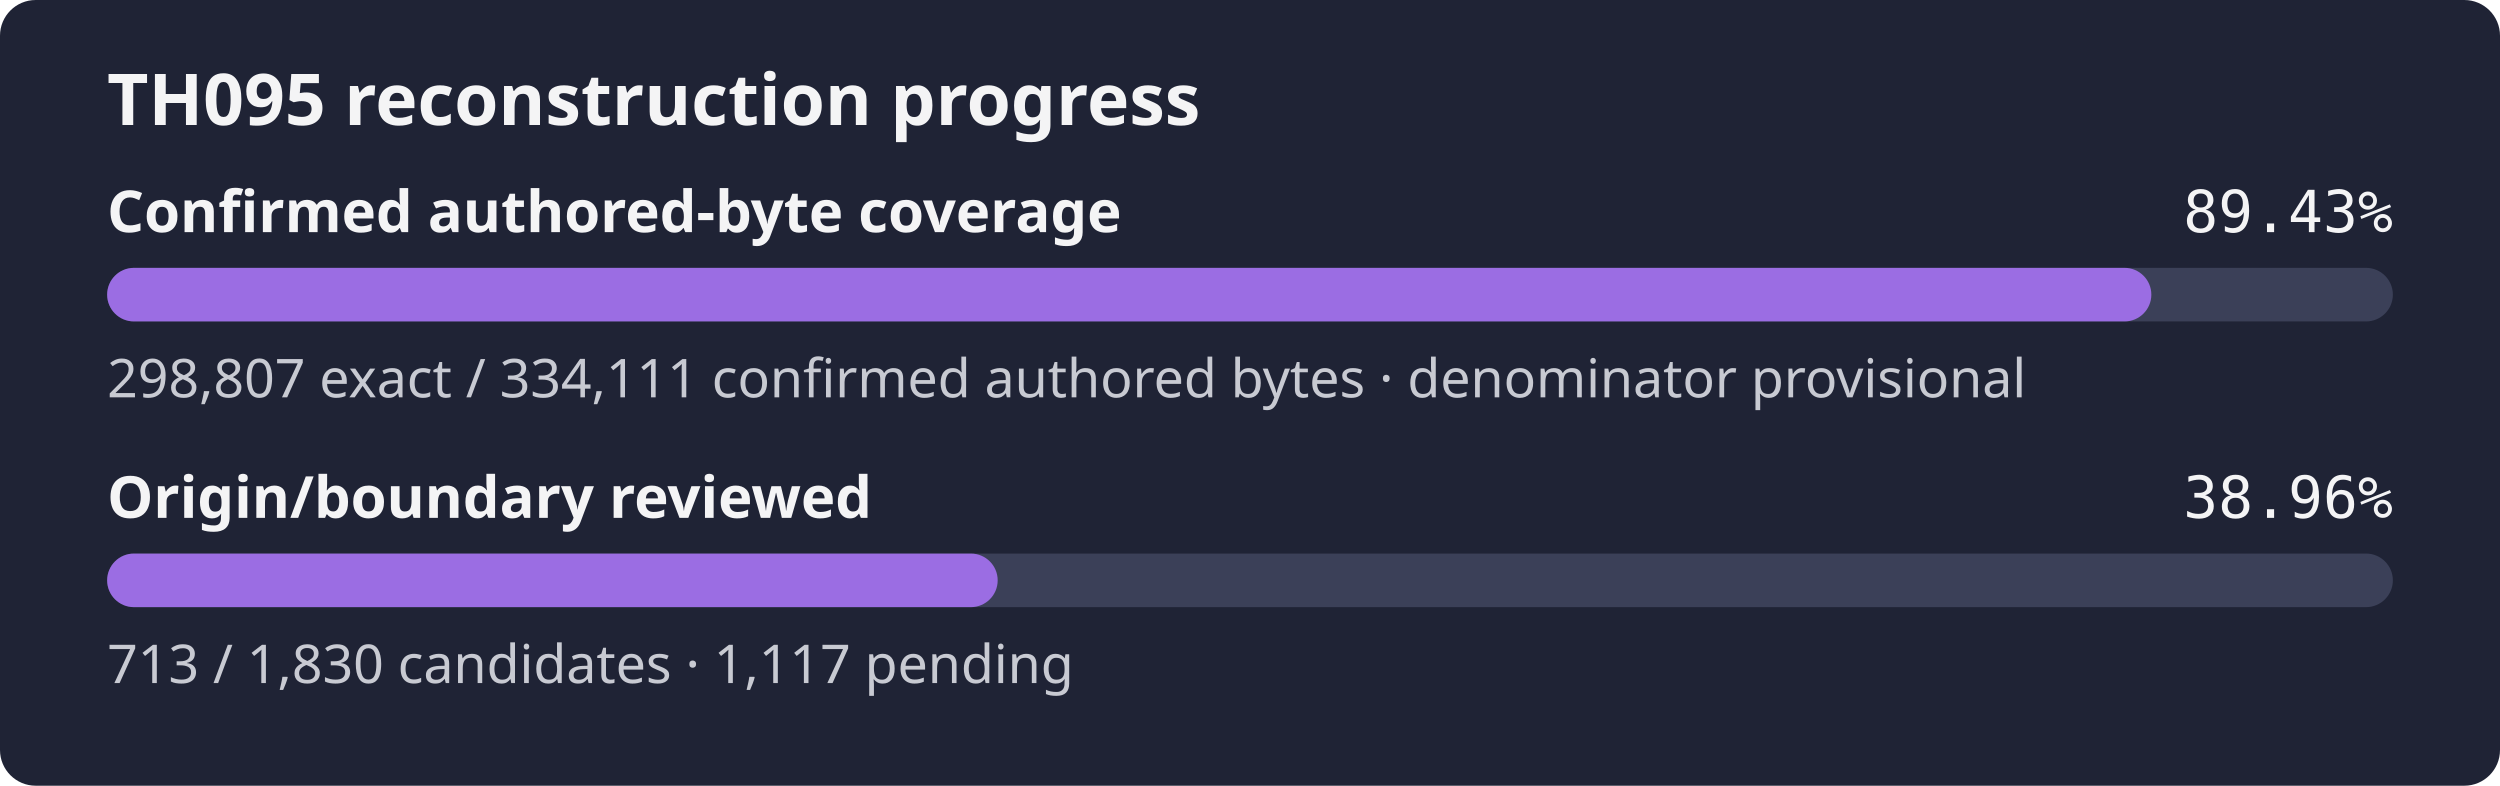
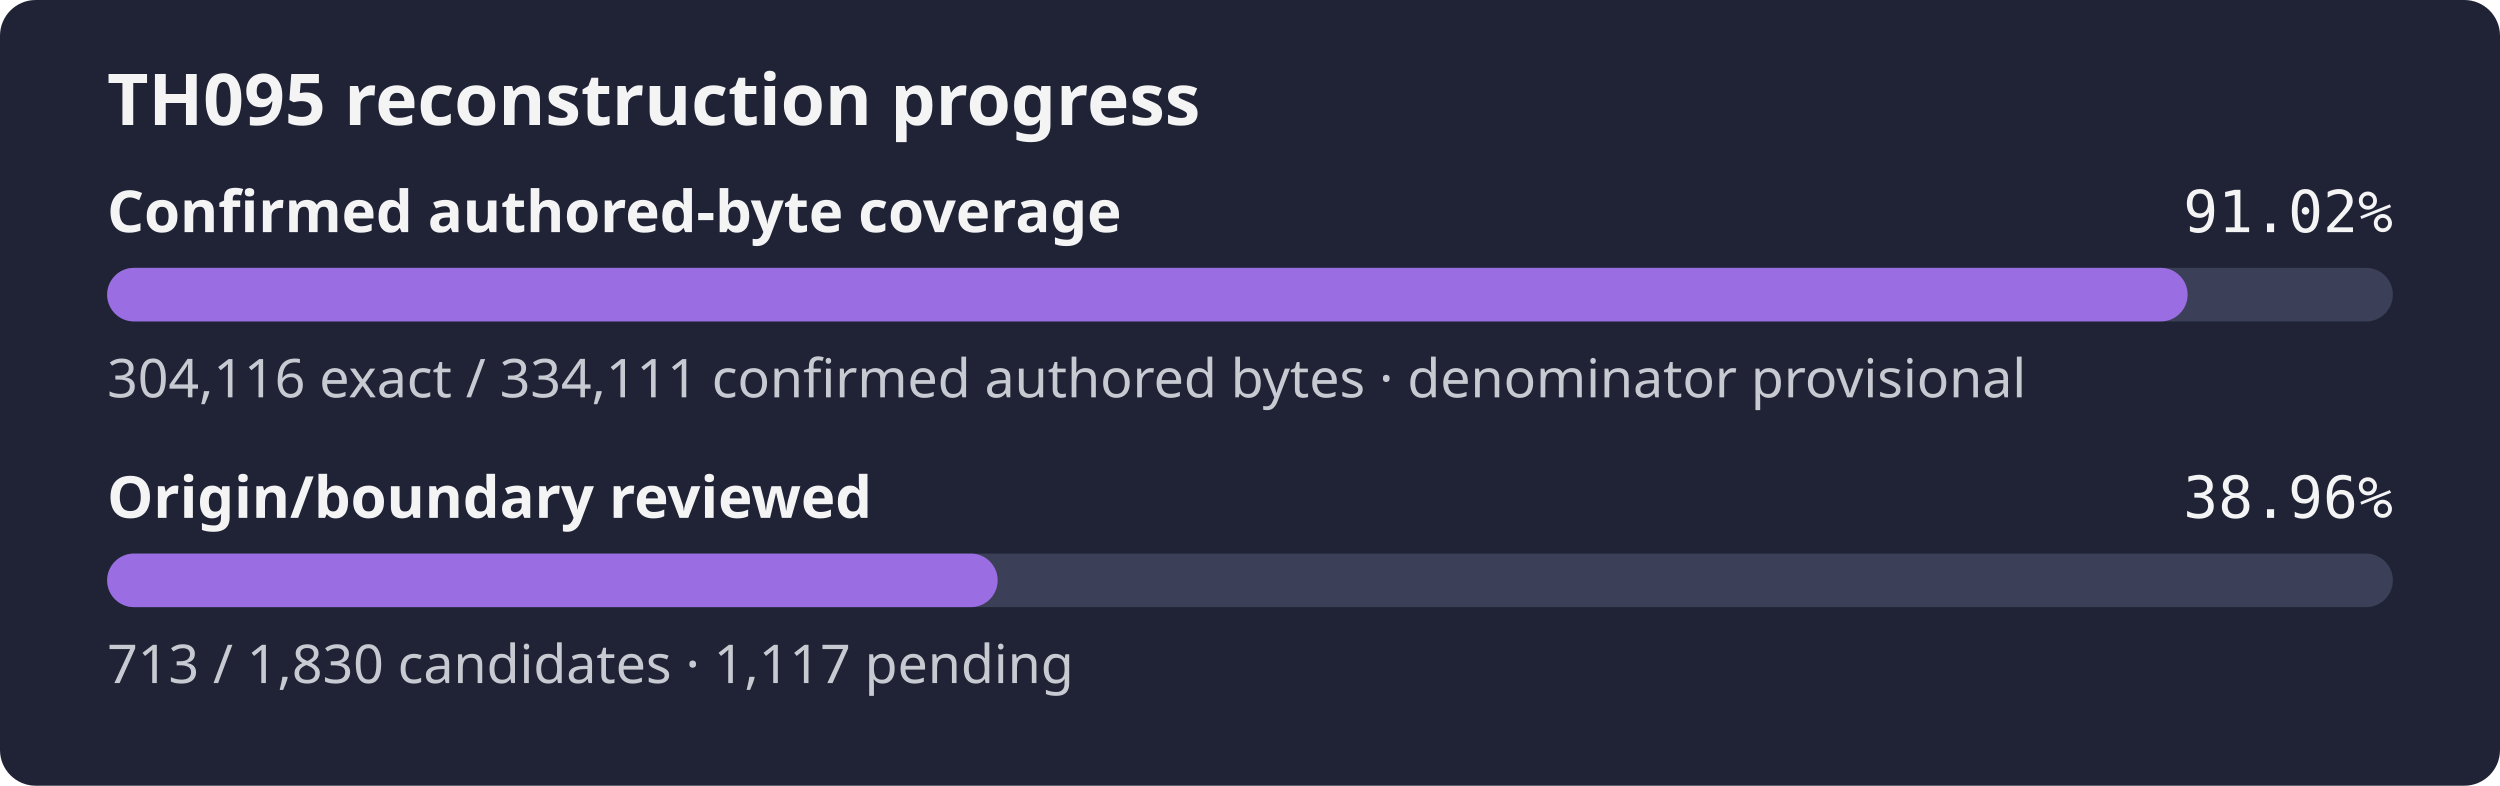
- <svg xmlns="http://www.w3.org/2000/svg" width="560" height="176" role="img" aria-label="TH095 reconstruction progress: 89.43% of the confirmed authored-byte set is exact, origin review 38.96%">
+ <svg xmlns="http://www.w3.org/2000/svg" width="560" height="176" role="img" aria-label="TH095 reconstruction progress: 91.02% of the confirmed authored-byte set is exact, origin review 38.96%">
  <rect width="560" height="176" rx="8" fill="#1f2335" />
  <text x="24" y="28" fill="#f4f4f5" font-family="sans-serif" font-size="16" font-weight="600">TH095 reconstruction progress</text>
  <text x="24" y="52" fill="#f4f4f5" font-family="sans-serif" font-size="13" font-weight="600">Confirmed authored-byte coverage</text>
-   <text x="536" y="52" fill="#f4f4f5" text-anchor="end" font-family="monospace" font-size="13">89.43%</text>
+   <text x="536" y="52" fill="#f4f4f5" text-anchor="end" font-family="monospace" font-size="13">91.02%</text>
  <rect x="24" y="60" width="512" height="12" rx="6" fill="#3b4058" />
-   <rect x="24" y="60" width="457.90" height="12" rx="6" fill="#9b6de3" />
-   <text x="24" y="89" fill="#c8cad2" font-family="sans-serif" font-size="12">298,807 exact / 334,111 confirmed authored bytes · denominator provisional</text>
+   <rect x="24" y="60" width="466.03" height="12" rx="6" fill="#9b6de3" />
+   <text x="24" y="89" fill="#c8cad2" font-family="sans-serif" font-size="12">304,116 exact / 334,111 confirmed authored bytes · denominator provisional</text>
  <text x="24" y="116" fill="#f4f4f5" font-family="sans-serif" font-size="13" font-weight="600">Origin/boundary reviewed</text>
  <text x="536" y="116" fill="#f4f4f5" text-anchor="end" font-family="monospace" font-size="13">38.96%</text>
  <rect x="24" y="124" width="512" height="12" rx="6" fill="#3b4058" />
  <rect x="24" y="124" width="199.48" height="12" rx="6" fill="#9b6de3" />
  <text x="24" y="153" fill="#c8cad2" font-family="sans-serif" font-size="12">713 / 1,830 candidates · 1,117 pending</text>
</svg>
